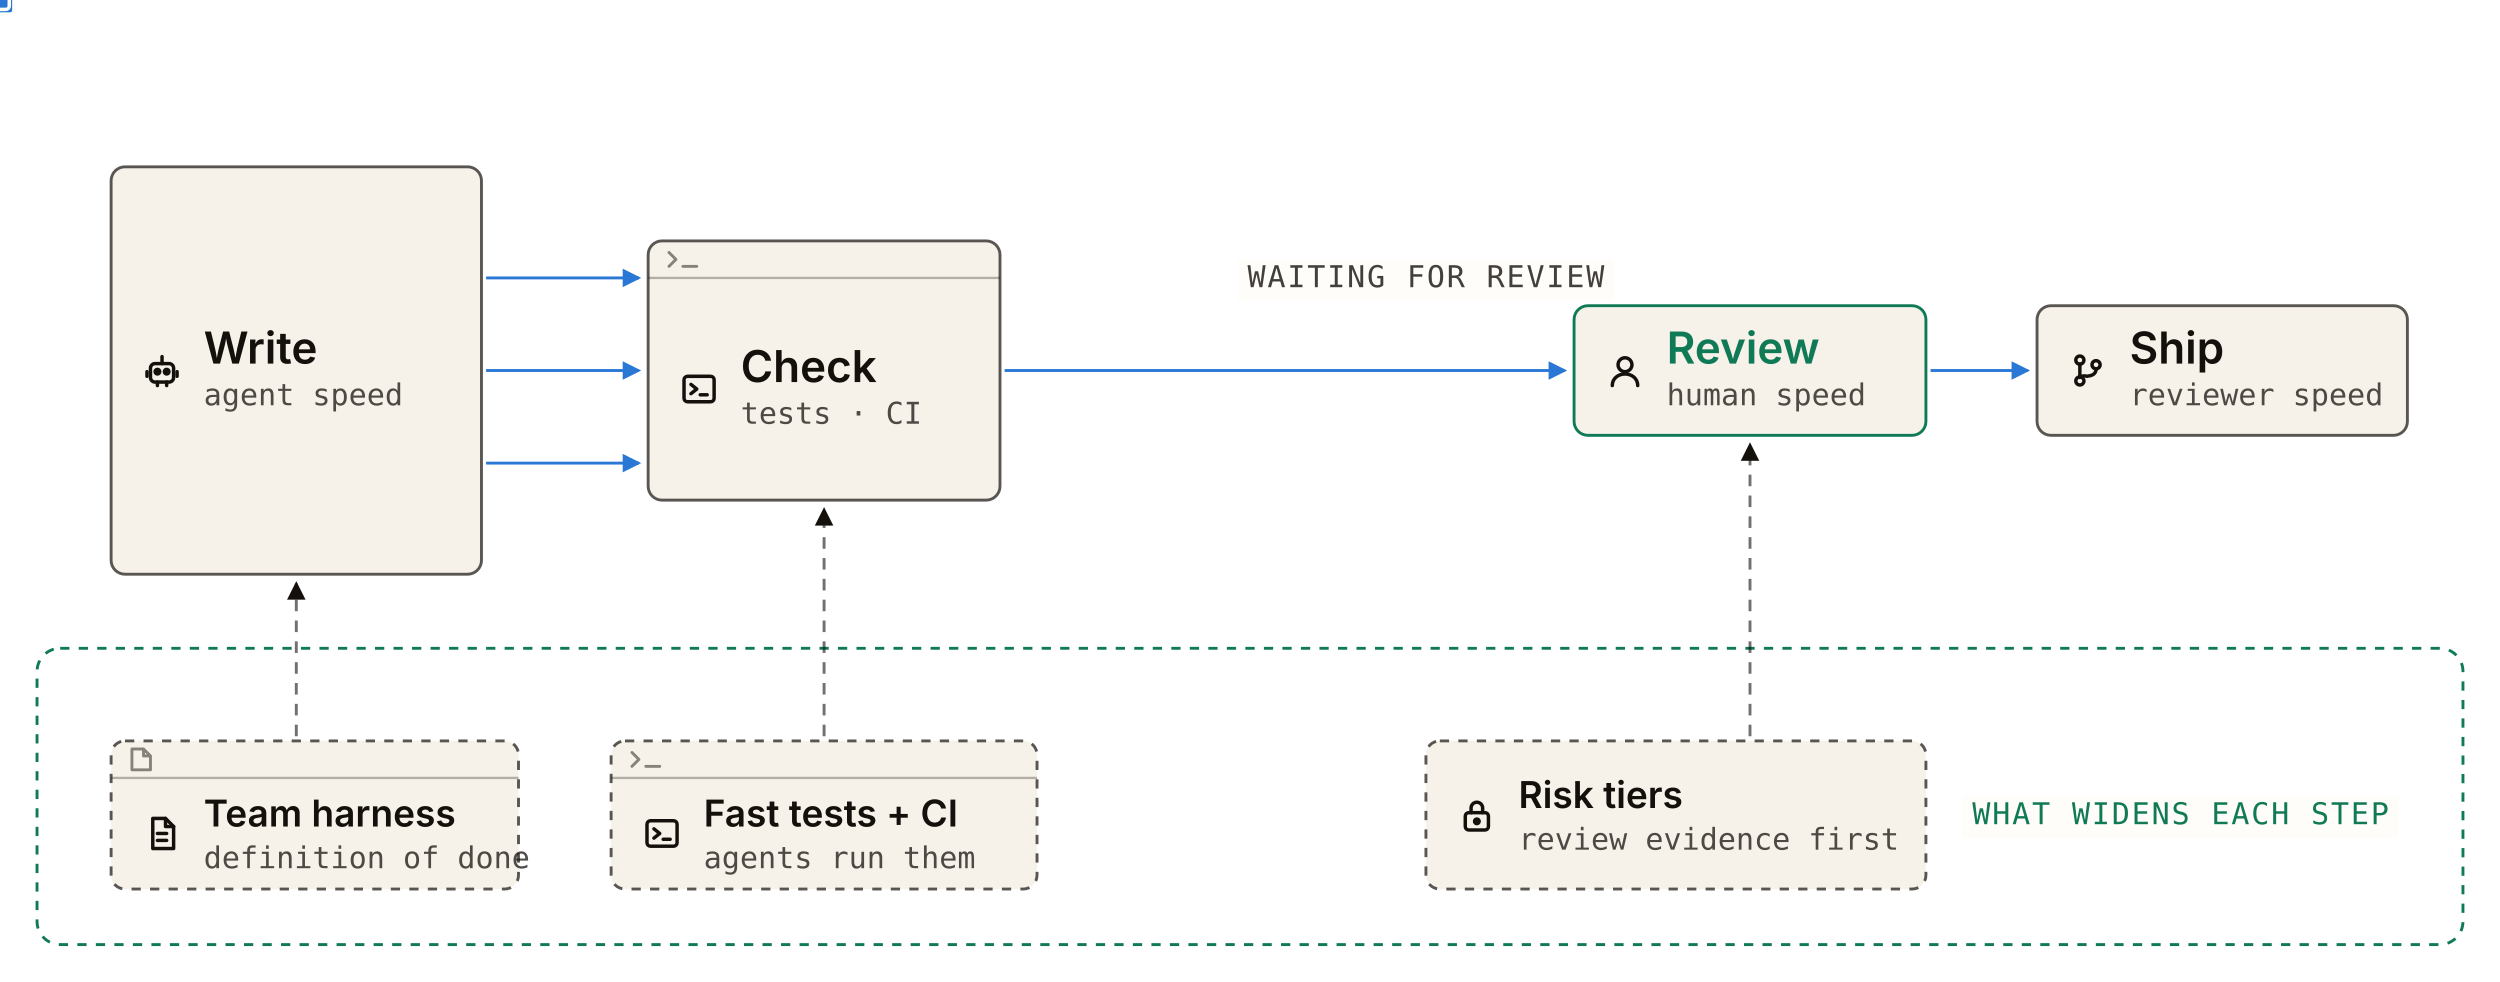
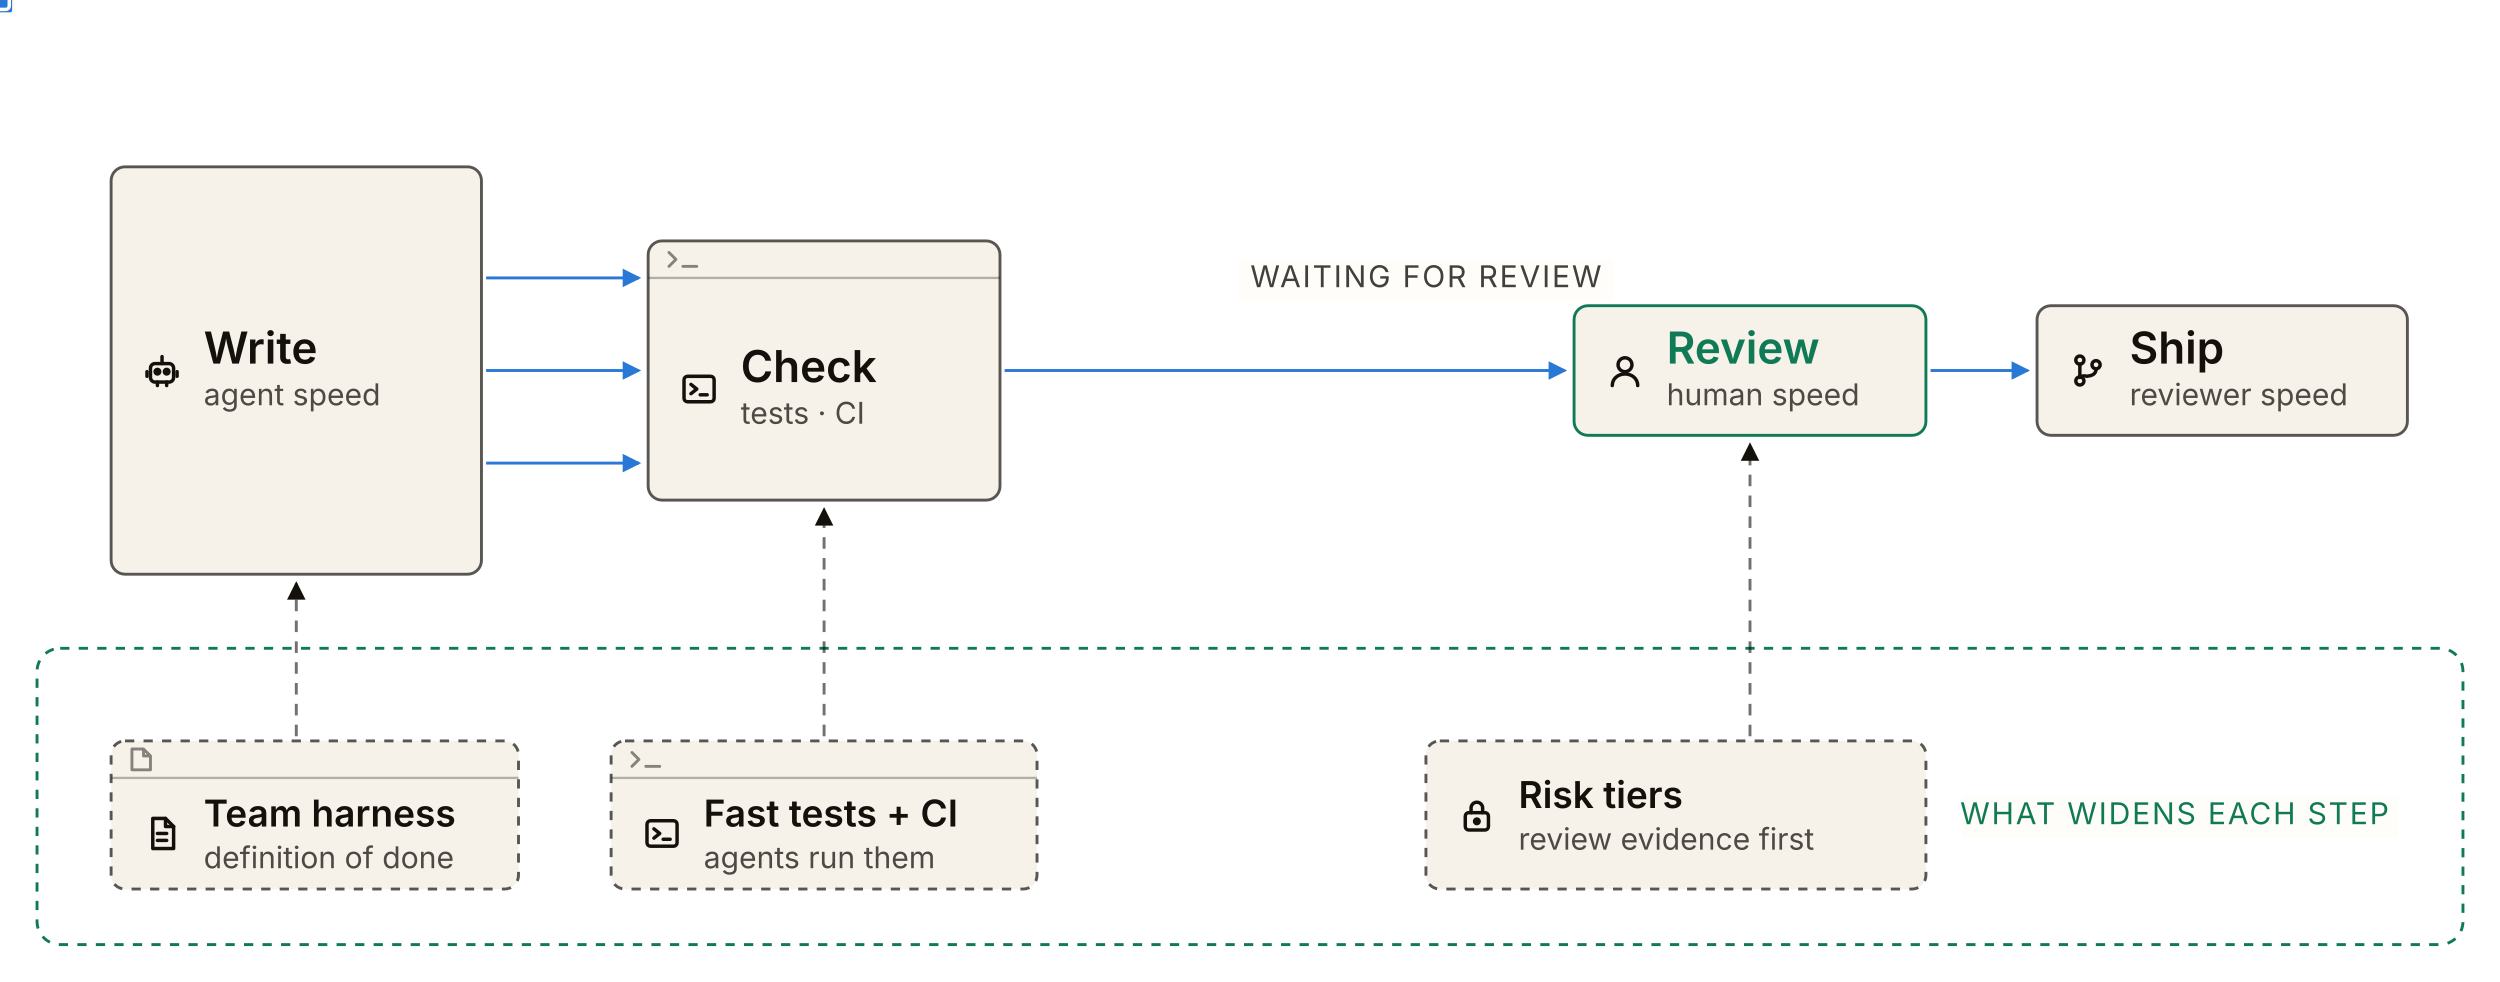
<svg xmlns="http://www.w3.org/2000/svg" viewBox="0 0 1080 424" width="960" height="377" color="#14110d" font-family="ui-sans-serif, system-ui, -apple-system, 'Segoe UI', Inter, Helvetica, Arial, sans-serif" role="img" aria-label="A pipeline from left to right: Write, Check, Review, Ship. The agent writes at agent speed and sends many changes out at once; Check passes them on; they pile up in a queue in front of Review, the narrowest step, which runs at human speed; and only one change at a time reaches Ship, so the team ships at reviewer speed. Underneath, what widens each step: a team harness with a definition of done under Write, fast tests and CI that agents run under Check, and risk tiers that let reviewers read evidence first under Review.">
  <style>text{user-select:none}</style>
  <g transform="translate(0,0)">
    <defs>
      <marker id="rb-head" markerWidth="8" markerHeight="8" refX="7" refY="4" orient="auto-start-reverse" markerUnits="userSpaceOnUse">
        <path d="M0,0 L8,4 L0,8 z" fill="currentColor" />
      </marker>
      <marker id="rb-head-accent" markerWidth="8" markerHeight="8" refX="7" refY="4" orient="auto-start-reverse" markerUnits="userSpaceOnUse">
        <path d="M0,0 L8,4 L0,8 z" fill="#0f7a55" />
      </marker>
      <marker id="rb-head-request" markerWidth="8" markerHeight="8" refX="7" refY="4" orient="auto-start-reverse" markerUnits="userSpaceOnUse">
        <path d="M0,0 L8,4 L0,8 z" fill="#2a78d6" />
      </marker>
      <marker id="rb-head-response" markerWidth="8" markerHeight="8" refX="7" refY="4" orient="auto-start-reverse" markerUnits="userSpaceOnUse">
        <path d="M0,0 L8,4 L0,8 z" fill="#0f7a55" />
      </marker>
      <marker id="rb-head-change" markerWidth="8" markerHeight="8" refX="7" refY="4" orient="auto-start-reverse" markerUnits="userSpaceOnUse">
        <path d="M0,0 L8,4 L0,8 z" fill="#eb6834" />
      </marker>
    </defs>
    <g data-uipack="node">
      <rect x="48" y="72" width="160" height="176" rx="6" fill="#f6f2ea" stroke="currentColor" stroke-opacity="0.7" stroke-width="1.25" />
      <path class="uipack__touch-target" d="M 48 72 h 160 v 176 h -160 Z" fill="transparent" stroke="none" aria-hidden="true" />
      <g transform="translate(62, 152)" fill="none" stroke="currentColor" stroke-width="1.5" stroke-linecap="round" stroke-linejoin="round">
        <rect x="3" y="5" width="10" height="8" rx="2" />
        <path d="M8 2v3M6 13v1.5M10 13v1.5M1.5 8.5v2M14.5 8.5v2" />
        <circle cx="6" cy="8.5" r="1" fill="currentColor" />
        <circle cx="10" cy="8.5" r="1" fill="currentColor" />
      </g>
      <text x="88" y="157" text-anchor="start" font-size="19" font-weight="600" fill="currentColor">Write</text>
-       <text x="88" y="175" text-anchor="start" font-size="13" font-family="ui-monospace, SFMono-Regular, Menlo, Consolas, monospace" fill="currentColor" fill-opacity="0.75">agent speed</text>
+       <text x="88" y="175" text-anchor="start" font-size="13" font-family="ui-sans-serif, system-ui, -apple-system, 'Segoe UI', Inter, Helvetica, Arial, sans-serif" fill="currentColor" fill-opacity="0.75">agent speed</text>
    </g>
    <g>
      <path data-uipack="connector" data-kind="request" d="M210,120 L276,120" fill="none" stroke="#2a78d6" stroke-opacity="1" stroke-width="1.25" marker-end="url(#rb-head-request)" />
      <g data-uipack="packet" data-kind="request">
        <g>
          <rect x="-4" y="-4" width="8" height="8" rx="1.5" fill="#2a78d6" stroke="#fffdf9" stroke-width="1.5" />
          <animateTransform attributeName="transform" type="scale" dur="0.9s" begin="0s" repeatCount="indefinite" calcMode="spline" values="0;1.2;1;1;0" keyTimes="0;0.12;0.2;0.8;1" keySplines="0.2 0.9 0.3 1;0.4 0 0.6 1;0 0 1 1;0.6 0 0.9 0.4" />
        </g>
        <animateMotion dur="0.9s" begin="0s" repeatCount="indefinite" path="M214,120 L268,120" calcMode="linear" />
      </g>
    </g>
    <g>
      <path data-uipack="connector" data-kind="request" d="M210,160 L276,160" fill="none" stroke="#2a78d6" stroke-opacity="1" stroke-width="1.25" marker-end="url(#rb-head-request)" />
      <g data-uipack="packet" data-kind="request">
        <g>
          <rect x="-4" y="-4" width="8" height="8" rx="1.5" fill="#2a78d6" stroke="#fffdf9" stroke-width="1.5" />
          <animateTransform attributeName="transform" type="scale" dur="0.9s" begin="-0.3s" repeatCount="indefinite" calcMode="spline" values="0;1.2;1;1;0" keyTimes="0;0.12;0.2;0.8;1" keySplines="0.2 0.9 0.3 1;0.4 0 0.6 1;0 0 1 1;0.6 0 0.9 0.4" />
        </g>
        <animateMotion dur="0.9s" begin="-0.3s" repeatCount="indefinite" path="M214,160 L268,160" calcMode="linear" />
      </g>
    </g>
    <g>
      <path data-uipack="connector" data-kind="request" d="M210,200 L276,200" fill="none" stroke="#2a78d6" stroke-opacity="1" stroke-width="1.25" marker-end="url(#rb-head-request)" />
      <g data-uipack="packet" data-kind="request">
        <g>
          <rect x="-4" y="-4" width="8" height="8" rx="1.5" fill="#2a78d6" stroke="#fffdf9" stroke-width="1.5" />
          <animateTransform attributeName="transform" type="scale" dur="0.9s" begin="-0.6s" repeatCount="indefinite" calcMode="spline" values="0;1.2;1;1;0" keyTimes="0;0.12;0.2;0.8;1" keySplines="0.2 0.9 0.3 1;0.4 0 0.6 1;0 0 1 1;0.6 0 0.9 0.4" />
        </g>
        <animateMotion dur="0.9s" begin="-0.6s" repeatCount="indefinite" path="M214,200 L268,200" calcMode="linear" />
      </g>
    </g>
    <g data-uipack="node">
      <rect x="280" y="104" width="152" height="112" rx="6" fill="#f6f2ea" stroke="currentColor" stroke-opacity="0.7" stroke-width="1.25" />
      <g data-uipack="node-strip" data-strip="terminal" aria-hidden="true">
        <line x1="280" y1="120" x2="432" y2="120" stroke="currentColor" stroke-opacity="0.3" stroke-width="1" />
        <path fill="none" stroke="currentColor" stroke-opacity="0.5" stroke-width="1.25" stroke-linecap="round" stroke-linejoin="round" d="M 289 109 l 3 3 l -3 3 M 295 115 h 6" />
      </g>
      <path class="uipack__touch-target" d="M 280 104 h 152 v 112 h -152 Z" fill="transparent" stroke="none" aria-hidden="true" />
      <g transform="translate(294, 160)" fill="none" stroke="currentColor" stroke-width="1.5" stroke-linecap="round" stroke-linejoin="round">
        <rect x="1.5" y="2.5" width="13" height="11" rx="1.5" />
        <path d="M4.5 6l2.5 2-2.5 2M8.5 10.5h3" />
      </g>
      <text x="320" y="165" text-anchor="start" font-size="19" font-weight="600" fill="currentColor">Check</text>
-       <text x="320" y="183" text-anchor="start" font-size="13" font-family="ui-monospace, SFMono-Regular, Menlo, Consolas, monospace" fill="currentColor" fill-opacity="0.75">tests · CI</text>
+       <text x="320" y="183" text-anchor="start" font-size="13" font-family="ui-sans-serif, system-ui, -apple-system, 'Segoe UI', Inter, Helvetica, Arial, sans-serif" fill="currentColor" fill-opacity="0.75">tests · CI</text>
    </g>
    <path data-uipack="connector" data-flow="claim" data-kind="request" d="M434,160 L676,160" fill="none" stroke="#2a78d6" stroke-opacity="1" stroke-width="1.25" marker-end="url(#rb-head-request)" />
    <g data-uipack="packet" data-flow="claim" data-kind="request">
      <g>
        <rect x="-4" y="-4" width="8" height="8" rx="1.5" fill="#2a78d6" stroke="#fffdf9" stroke-width="1.5" />
        <animateTransform attributeName="transform" type="scale" dur="0.9s" begin="0s" repeatCount="indefinite" calcMode="spline" values="0;1.2;1;1;0" keyTimes="0;0.12;0.2;0.8;1" keySplines="0.2 0.9 0.3 1;0.4 0 0.6 1;0 0 1 1;0.6 0 0.9 0.4" />
      </g>
      <animateMotion dur="0.9s" begin="0s" repeatCount="indefinite" path="M438,160 L564,160" calcMode="linear" />
    </g>
    <g data-uipack="packet" data-flow="claim" data-kind="request">
      <g>
        <rect x="-4" y="-4" width="8" height="8" rx="1.5" fill="#2a78d6" stroke="#fffdf9" stroke-width="1.5" />
        <animateTransform attributeName="transform" type="scale" dur="0.9s" begin="-0.45s" repeatCount="indefinite" calcMode="spline" values="0;1.2;1;1;0" keyTimes="0;0.12;0.2;0.8;1" keySplines="0.2 0.9 0.3 1;0.4 0 0.6 1;0 0 1 1;0.6 0 0.9 0.4" />
      </g>
      <animateMotion dur="0.9s" begin="-0.45s" repeatCount="indefinite" path="M438,160 L564,160" calcMode="linear" />
    </g>
    <g data-uipack="packet" data-flow="claim" data-kind="request">
      <g>
        <rect x="-6" y="-6" width="12" height="12" rx="1.5" fill="#2a78d6" stroke="#fffdf9" stroke-width="1.5" />
        <animateTransform attributeName="transform" type="scale" dur="3s" begin="0s" repeatCount="indefinite" calcMode="spline" values="0;1.2;1;1;0" keyTimes="0;0.056;0.093;0.893;1" keySplines="0.2 0.9 0.3 1;0.4 0 0.6 1;0 0 1 1;0.6 0 0.9 0.4" />
      </g>
      <animateMotion dur="3s" begin="0s" repeatCount="indefinite" path="M584,144 L584,144" calcMode="linear" />
    </g>
    <g data-uipack="packet" data-flow="claim" data-kind="request">
      <g>
        <rect x="-6" y="-6" width="12" height="12" rx="1.5" fill="#2a78d6" stroke="#fffdf9" stroke-width="1.5" />
        <animateTransform attributeName="transform" type="scale" dur="3s" begin="0s" repeatCount="indefinite" calcMode="spline" values="0;1.2;1;1;0" keyTimes="0;0.056;0.093;0.893;1" keySplines="0.2 0.9 0.3 1;0.4 0 0.6 1;0 0 1 1;0.6 0 0.9 0.4" />
      </g>
      <animateMotion dur="3s" begin="0s" repeatCount="indefinite" path="M584,160 L584,160" calcMode="linear" />
    </g>
    <g data-uipack="packet" data-flow="claim" data-kind="request">
      <g>
        <rect x="-6" y="-6" width="12" height="12" rx="1.5" fill="#2a78d6" stroke="#fffdf9" stroke-width="1.5" />
        <animateTransform attributeName="transform" type="scale" dur="3s" begin="0s" repeatCount="indefinite" calcMode="spline" values="0;1.2;1;1;0" keyTimes="0;0.056;0.093;0.893;1" keySplines="0.2 0.9 0.3 1;0.4 0 0.6 1;0 0 1 1;0.6 0 0.9 0.4" />
      </g>
      <animateMotion dur="3s" begin="0s" repeatCount="indefinite" path="M584,176 L584,176" calcMode="linear" />
    </g>
    <g data-uipack="packet" data-flow="claim" data-kind="request">
      <g>
        <rect x="-6" y="-6" width="12" height="12" rx="1.5" fill="#2a78d6" stroke="#fffdf9" stroke-width="1.5" />
        <animateTransform attributeName="transform" type="scale" dur="3s" begin="0s" repeatCount="indefinite" calcMode="spline" values="0;1.2;1;1;0" keyTimes="0;0.056;0.093;0.893;1" keySplines="0.2 0.9 0.3 1;0.4 0 0.6 1;0 0 1 1;0.6 0 0.9 0.4" />
      </g>
      <animateMotion dur="3s" begin="0s" repeatCount="indefinite" path="M600,144 L600,144" calcMode="linear" />
    </g>
    <g data-uipack="packet" data-flow="claim" data-kind="request">
      <g>
        <rect x="-6" y="-6" width="12" height="12" rx="1.5" fill="#2a78d6" stroke="#fffdf9" stroke-width="1.5" />
        <animateTransform attributeName="transform" type="scale" dur="3s" begin="0s" repeatCount="indefinite" calcMode="spline" values="0;1.2;1;1;0" keyTimes="0;0.056;0.093;0.893;1" keySplines="0.2 0.9 0.3 1;0.4 0 0.6 1;0 0 1 1;0.6 0 0.9 0.4" />
      </g>
      <animateMotion dur="3s" begin="0s" repeatCount="indefinite" path="M600,160 L600,160" calcMode="linear" />
    </g>
    <g data-uipack="packet" data-flow="claim" data-kind="request">
      <g>
        <rect x="-6" y="-6" width="12" height="12" rx="1.5" fill="#2a78d6" stroke="#fffdf9" stroke-width="1.5" />
        <animateTransform attributeName="transform" type="scale" dur="3s" begin="0s" repeatCount="indefinite" calcMode="spline" values="0;1.2;1;1;0" keyTimes="0;0.056;0.093;0.893;1" keySplines="0.2 0.9 0.3 1;0.4 0 0.6 1;0 0 1 1;0.6 0 0.9 0.4" />
      </g>
      <animateMotion dur="3s" begin="0s" repeatCount="indefinite" path="M600,176 L600,176" calcMode="linear" />
    </g>
    <g data-uipack="packet" data-flow="claim" data-kind="request">
      <g>
        <rect x="-6" y="-6" width="12" height="12" rx="1.5" fill="#2a78d6" stroke="#fffdf9" stroke-width="1.5" />
        <animateTransform attributeName="transform" type="scale" dur="3s" begin="0s" repeatCount="indefinite" calcMode="spline" values="0;1.2;1;1;0" keyTimes="0;0.056;0.093;0.893;1" keySplines="0.2 0.9 0.3 1;0.4 0 0.6 1;0 0 1 1;0.6 0 0.9 0.4" />
      </g>
      <animateMotion dur="3s" begin="0s" repeatCount="indefinite" path="M616,144 L616,144" calcMode="linear" />
    </g>
    <g data-uipack="packet" data-flow="claim" data-kind="request">
      <g>
        <rect x="-6" y="-6" width="12" height="12" rx="1.5" fill="#2a78d6" stroke="#fffdf9" stroke-width="1.5" />
        <animateTransform attributeName="transform" type="scale" dur="3s" begin="0s" repeatCount="indefinite" calcMode="spline" values="0;1.2;1;1;0" keyTimes="0;0.056;0.093;0.893;1" keySplines="0.2 0.9 0.3 1;0.4 0 0.6 1;0 0 1 1;0.6 0 0.9 0.4" />
      </g>
      <animateMotion dur="3s" begin="0s" repeatCount="indefinite" path="M616,160 L616,160" calcMode="linear" />
    </g>
    <g data-uipack="packet" data-flow="claim" data-kind="request">
      <g>
        <rect x="-6" y="-6" width="12" height="12" rx="1.5" fill="#2a78d6" stroke="#fffdf9" stroke-width="1.5" />
        <animateTransform attributeName="transform" type="scale" dur="3s" begin="0s" repeatCount="indefinite" calcMode="spline" values="0;1.2;1;1;0" keyTimes="0;0.056;0.093;0.893;1" keySplines="0.2 0.9 0.3 1;0.4 0 0.6 1;0 0 1 1;0.6 0 0.9 0.4" />
      </g>
      <animateMotion dur="3s" begin="0s" repeatCount="indefinite" path="M616,176 L616,176" calcMode="linear" />
    </g>
    <g data-uipack="packet" data-flow="claim" data-kind="request">
      <g>
        <rect x="-6" y="-6" width="12" height="12" rx="1.5" fill="#2a78d6" stroke="#fffdf9" stroke-width="1.5" />
        <animateTransform attributeName="transform" type="scale" dur="3s" begin="0s" repeatCount="indefinite" calcMode="spline" values="0;1.2;1;1;0" keyTimes="0;0.056;0.093;0.893;1" keySplines="0.2 0.9 0.3 1;0.4 0 0.6 1;0 0 1 1;0.6 0 0.9 0.4" />
      </g>
      <animateMotion dur="3s" begin="0s" repeatCount="indefinite" path="M632,144 L632,144" calcMode="linear" />
    </g>
    <g data-uipack="packet" data-flow="claim" data-kind="request">
      <g>
        <rect x="-6" y="-6" width="12" height="12" rx="1.5" fill="#2a78d6" stroke="#fffdf9" stroke-width="1.5" />
        <animateTransform attributeName="transform" type="scale" dur="3s" begin="0s" repeatCount="indefinite" calcMode="spline" values="0;1.2;1;1;0" keyTimes="0;0.056;0.093;0.893;1" keySplines="0.2 0.9 0.3 1;0.4 0 0.6 1;0 0 1 1;0.6 0 0.9 0.4" />
      </g>
      <animateMotion dur="3s" begin="0s" repeatCount="indefinite" path="M632,160 L632,160" calcMode="linear" />
    </g>
    <g data-uipack="packet" data-flow="claim" data-kind="request">
      <g>
        <rect x="-6" y="-6" width="12" height="12" rx="1.5" fill="#2a78d6" stroke="#fffdf9" stroke-width="1.5" />
        <animateTransform attributeName="transform" type="scale" dur="3s" begin="0s" repeatCount="indefinite" calcMode="spline" values="0;1.2;1;1;0" keyTimes="0;0.056;0.093;0.893;1" keySplines="0.2 0.9 0.3 1;0.4 0 0.6 1;0 0 1 1;0.6 0 0.9 0.4" />
      </g>
      <animateMotion dur="3s" begin="0s" repeatCount="indefinite" path="M632,176 L632,176" calcMode="linear" />
    </g>
    <g data-uipack="packet" data-flow="claim" data-kind="request">
      <g>
        <rect x="-6" y="-6" width="12" height="12" rx="1.5" fill="#2a78d6" stroke="#fffdf9" stroke-width="1.5" />
        <animateTransform attributeName="transform" type="scale" dur="3s" begin="0s" repeatCount="indefinite" calcMode="spline" values="0;1.2;1;1;0" keyTimes="0;0.056;0.093;0.893;1" keySplines="0.2 0.9 0.3 1;0.4 0 0.6 1;0 0 1 1;0.6 0 0.9 0.4" />
      </g>
      <animateMotion dur="3s" begin="0s" repeatCount="indefinite" path="M648,144 L648,144" calcMode="linear" />
    </g>
    <g data-uipack="packet" data-flow="claim" data-kind="request">
      <g>
        <rect x="-6" y="-6" width="12" height="12" rx="1.5" fill="#2a78d6" stroke="#fffdf9" stroke-width="1.5" />
        <animateTransform attributeName="transform" type="scale" dur="3s" begin="0s" repeatCount="indefinite" calcMode="spline" values="0;1.2;1;1;0" keyTimes="0;0.056;0.093;0.893;1" keySplines="0.2 0.9 0.3 1;0.4 0 0.6 1;0 0 1 1;0.6 0 0.9 0.4" />
      </g>
      <animateMotion dur="3s" begin="0s" repeatCount="indefinite" path="M648,160 L648,160" calcMode="linear" />
    </g>
    <g data-uipack="packet" data-flow="claim" data-kind="request">
      <g>
        <rect x="-6" y="-6" width="12" height="12" rx="1.5" fill="#2a78d6" stroke="#fffdf9" stroke-width="1.5" />
        <animateTransform attributeName="transform" type="scale" dur="3s" begin="0s" repeatCount="indefinite" calcMode="spline" values="0;1.2;1;1;0" keyTimes="0;0.056;0.093;0.893;1" keySplines="0.2 0.9 0.3 1;0.4 0 0.6 1;0 0 1 1;0.6 0 0.9 0.4" />
      </g>
      <animateMotion dur="3s" begin="0s" repeatCount="indefinite" path="M648,176 L648,176" calcMode="linear" />
    </g>
    <g data-uipack="label">
      <rect x="534.78" y="112" width="162.44" height="18" fill="#fffdf9" />
-       <text x="616" y="124" text-anchor="middle" font-size="13" font-family="ui-monospace, SFMono-Regular, Menlo, Consolas, monospace" letter-spacing=".06em" fill="currentColor" fill-opacity="0.8">WAITING FOR REVIEW</text>
+       <text x="616" y="124" text-anchor="middle" font-size="13" font-family="ui-sans-serif, system-ui, -apple-system, 'Segoe UI', Inter, Helvetica, Arial, sans-serif" letter-spacing=".06em" fill="currentColor" fill-opacity="0.8">WAITING FOR REVIEW</text>
    </g>
    <g data-uipack="node" data-flow="claim">
      <rect x="680" y="132" width="152" height="56" rx="6" fill="#f6f2ea" stroke="#0f7a55" stroke-opacity="1" stroke-width="1.25" />
      <path class="uipack__touch-target" d="M 680 132 h 152 v 56 h -152 Z" fill="transparent" stroke="none" aria-hidden="true" />
      <g transform="translate(694, 152)" fill="none" stroke="currentColor" stroke-width="1.5" stroke-linecap="round" stroke-linejoin="round">
        <circle cx="8" cy="5.5" r="3" />
        <path d="M2.5 14.5c0-3 2.5-5 5.5-5s5.5 2 5.5 5" />
      </g>
      <text x="720" y="157" text-anchor="start" font-size="19" font-weight="600" fill="#0f7a55">Review</text>
-       <text x="720" y="175" text-anchor="start" font-size="13" font-family="ui-monospace, SFMono-Regular, Menlo, Consolas, monospace" fill="currentColor" fill-opacity="0.75">human speed</text>
+       <text x="720" y="175" text-anchor="start" font-size="13" font-family="ui-sans-serif, system-ui, -apple-system, 'Segoe UI', Inter, Helvetica, Arial, sans-serif" fill="currentColor" fill-opacity="0.75">human speed</text>
    </g>
    <path data-uipack="connector" data-flow="claim" data-kind="request" d="M834,160 L876,160" fill="none" stroke="#2a78d6" stroke-opacity="1" stroke-width="1.25" marker-end="url(#rb-head-request)" />
    <g data-uipack="packet" data-flow="claim" data-kind="request">
      <g>
        <rect x="-4" y="-4" width="8" height="8" rx="1.5" fill="#2a78d6" stroke="#fffdf9" stroke-width="1.5" />
        <animateTransform attributeName="transform" type="scale" dur="3.2s" begin="0s" repeatCount="indefinite" calcMode="spline" values="0;1.2;1;1;0" keyTimes="0;0.053;0.088;0.9;1" keySplines="0.2 0.9 0.3 1;0.4 0 0.6 1;0 0 1 1;0.6 0 0.9 0.4" />
      </g>
      <animateMotion dur="3.2s" begin="0s" repeatCount="indefinite" path="M838,160 L868,160" calcMode="linear" />
    </g>
    <g data-uipack="node" data-flow="claim">
      <rect x="880" y="132" width="160" height="56" rx="6" fill="#f6f2ea" stroke="currentColor" stroke-opacity="0.7" stroke-width="1.25" />
      <path class="uipack__touch-target" d="M 880 132 h 160 v 56 h -160 Z" fill="transparent" stroke="none" aria-hidden="true" />
      <g transform="translate(894, 152)" fill="none" stroke="currentColor" stroke-width="1.5" stroke-linecap="round" stroke-linejoin="round">
        <circle cx="4.5" cy="3.5" r="1.75" />
        <circle cx="4.5" cy="12.5" r="1.75" />
        <circle cx="11.5" cy="5.5" r="1.75" />
        <path d="M4.5 5.25v5.5M11.5 7.25c0 2.5-2 3-4 3.25a3 3 0 0 0-3 .5" />
      </g>
      <text x="920" y="157" text-anchor="start" font-size="19" font-weight="600" fill="currentColor">Ship</text>
-       <text x="920" y="175" text-anchor="start" font-size="13" font-family="ui-monospace, SFMono-Regular, Menlo, Consolas, monospace" fill="currentColor" fill-opacity="0.75">reviewer speed</text>
+       <text x="920" y="175" text-anchor="start" font-size="13" font-family="ui-sans-serif, system-ui, -apple-system, 'Segoe UI', Inter, Helvetica, Arial, sans-serif" fill="currentColor" fill-opacity="0.75">reviewer speed</text>
    </g>
    <g data-uipack="group">
      <g class="uipack__group-frame">
        <rect x="16" y="280" width="1048" height="128" rx="10" fill="none" stroke="#0f7a55" stroke-opacity="1" stroke-width="1.25" stroke-dasharray="4 4" />
      </g>
      <g data-uipack="label">
        <rect x="847.82" y="344" width="188.18" height="18" fill="#fffdf9" />
-         <text x="1032" y="356" text-anchor="end" font-size="13" font-family="ui-monospace, SFMono-Regular, Menlo, Consolas, monospace" letter-spacing=".06em" fill="#0f7a55" fill-opacity="1">WHAT WIDENS EACH STEP</text>
+         <text x="1032" y="356" text-anchor="end" font-size="13" font-family="ui-sans-serif, system-ui, -apple-system, 'Segoe UI', Inter, Helvetica, Arial, sans-serif" letter-spacing=".06em" fill="#0f7a55" fill-opacity="1">WHAT WIDENS EACH STEP</text>
      </g>
      <g data-uipack="node">
        <rect x="48" y="320" width="176" height="64" rx="6" fill="#f6f2ea" stroke="currentColor" stroke-opacity="0.7" stroke-width="1.25" stroke-dasharray="4 4" />
        <g data-uipack="node-strip" data-strip="file" aria-hidden="true">
          <line x1="48" y1="336" x2="224" y2="336" stroke="currentColor" stroke-opacity="0.3" stroke-width="1" />
          <path fill="none" stroke="currentColor" stroke-opacity="0.5" stroke-width="1.25" stroke-linecap="round" stroke-linejoin="round" d="M 57 323.5 h 5 l 3 3 v 6 h -8 Z M 62 323.5 v 3 h 3" />
        </g>
        <path class="uipack__touch-target" d="M 48 320 h 176 v 64 h -176 Z" fill="transparent" stroke="none" aria-hidden="true" />
        <g transform="translate(62, 352)" fill="none" stroke="currentColor" stroke-width="1.5" stroke-linecap="round" stroke-linejoin="round">
          <path d="M4 1.5h5.5L13 5v9.5H4z" />
          <path d="M9.5 1.5V5H13M6 8h4M6 11h4" />
        </g>
        <text x="88" y="357" text-anchor="start" font-size="16" font-weight="600" fill="currentColor">Team harness</text>
-         <text x="88" y="375" text-anchor="start" font-size="13" font-family="ui-monospace, SFMono-Regular, Menlo, Consolas, monospace" fill="currentColor" fill-opacity="0.75">definition of done</text>
+         <text x="88" y="375" text-anchor="start" font-size="13" font-family="ui-sans-serif, system-ui, -apple-system, 'Segoe UI', Inter, Helvetica, Arial, sans-serif" fill="currentColor" fill-opacity="0.75">definition of done</text>
      </g>
      <path data-uipack="connector" d="M128,318 L128,252" fill="none" stroke="currentColor" stroke-opacity="0.6" stroke-width="1.25" stroke-dasharray="5 4" marker-end="url(#rb-head)" />
      <g data-uipack="node">
        <rect x="264" y="320" width="184" height="64" rx="6" fill="#f6f2ea" stroke="currentColor" stroke-opacity="0.7" stroke-width="1.25" stroke-dasharray="4 4" />
        <g data-uipack="node-strip" data-strip="terminal" aria-hidden="true">
          <line x1="264" y1="336" x2="448" y2="336" stroke="currentColor" stroke-opacity="0.3" stroke-width="1" />
          <path fill="none" stroke="currentColor" stroke-opacity="0.5" stroke-width="1.25" stroke-linecap="round" stroke-linejoin="round" d="M 273 325 l 3 3 l -3 3 M 279 331 h 6" />
        </g>
        <path class="uipack__touch-target" d="M 264 320 h 184 v 64 h -184 Z" fill="transparent" stroke="none" aria-hidden="true" />
        <g transform="translate(278, 352)" fill="none" stroke="currentColor" stroke-width="1.5" stroke-linecap="round" stroke-linejoin="round">
          <rect x="1.5" y="2.5" width="13" height="11" rx="1.5" />
          <path d="M4.5 6l2.5 2-2.5 2M8.5 10.5h3" />
        </g>
        <text x="304" y="357" text-anchor="start" font-size="16" font-weight="600" fill="currentColor">Fast tests + CI</text>
-         <text x="304" y="375" text-anchor="start" font-size="13" font-family="ui-monospace, SFMono-Regular, Menlo, Consolas, monospace" fill="currentColor" fill-opacity="0.75">agents run them</text>
+         <text x="304" y="375" text-anchor="start" font-size="13" font-family="ui-sans-serif, system-ui, -apple-system, 'Segoe UI', Inter, Helvetica, Arial, sans-serif" fill="currentColor" fill-opacity="0.75">agents run them</text>
      </g>
      <path data-uipack="connector" d="M356,318 L356,220" fill="none" stroke="currentColor" stroke-opacity="0.6" stroke-width="1.25" stroke-dasharray="5 4" marker-end="url(#rb-head)" />
      <g data-uipack="node">
        <rect x="616" y="320" width="216" height="64" rx="6" fill="#f6f2ea" stroke="currentColor" stroke-opacity="0.7" stroke-width="1.25" stroke-dasharray="4 4" />
        <path class="uipack__touch-target" d="M 616 320 h 216 v 64 h -216 Z" fill="transparent" stroke="none" aria-hidden="true" />
        <g transform="translate(630, 344)" fill="none" stroke="currentColor" stroke-width="1.5" stroke-linecap="round" stroke-linejoin="round">
          <rect x="3" y="7" width="10" height="7.5" rx="1.5" />
          <path d="M5.5 7V5a2.5 2.5 0 0 1 5 0v2" />
          <circle cx="8" cy="10.75" r="1" fill="currentColor" />
        </g>
        <text x="656" y="349" text-anchor="start" font-size="16" font-weight="600" fill="currentColor">Risk tiers</text>
-         <text x="656" y="367" text-anchor="start" font-size="13" font-family="ui-monospace, SFMono-Regular, Menlo, Consolas, monospace" fill="currentColor" fill-opacity="0.75">review evidence first</text>
+         <text x="656" y="367" text-anchor="start" font-size="13" font-family="ui-sans-serif, system-ui, -apple-system, 'Segoe UI', Inter, Helvetica, Arial, sans-serif" fill="currentColor" fill-opacity="0.75">review evidence first</text>
      </g>
      <path data-uipack="connector" d="M756,318 L756,192" fill="none" stroke="currentColor" stroke-opacity="0.6" stroke-width="1.25" stroke-dasharray="5 4" marker-end="url(#rb-head)" />
    </g>
  </g>
</svg>
